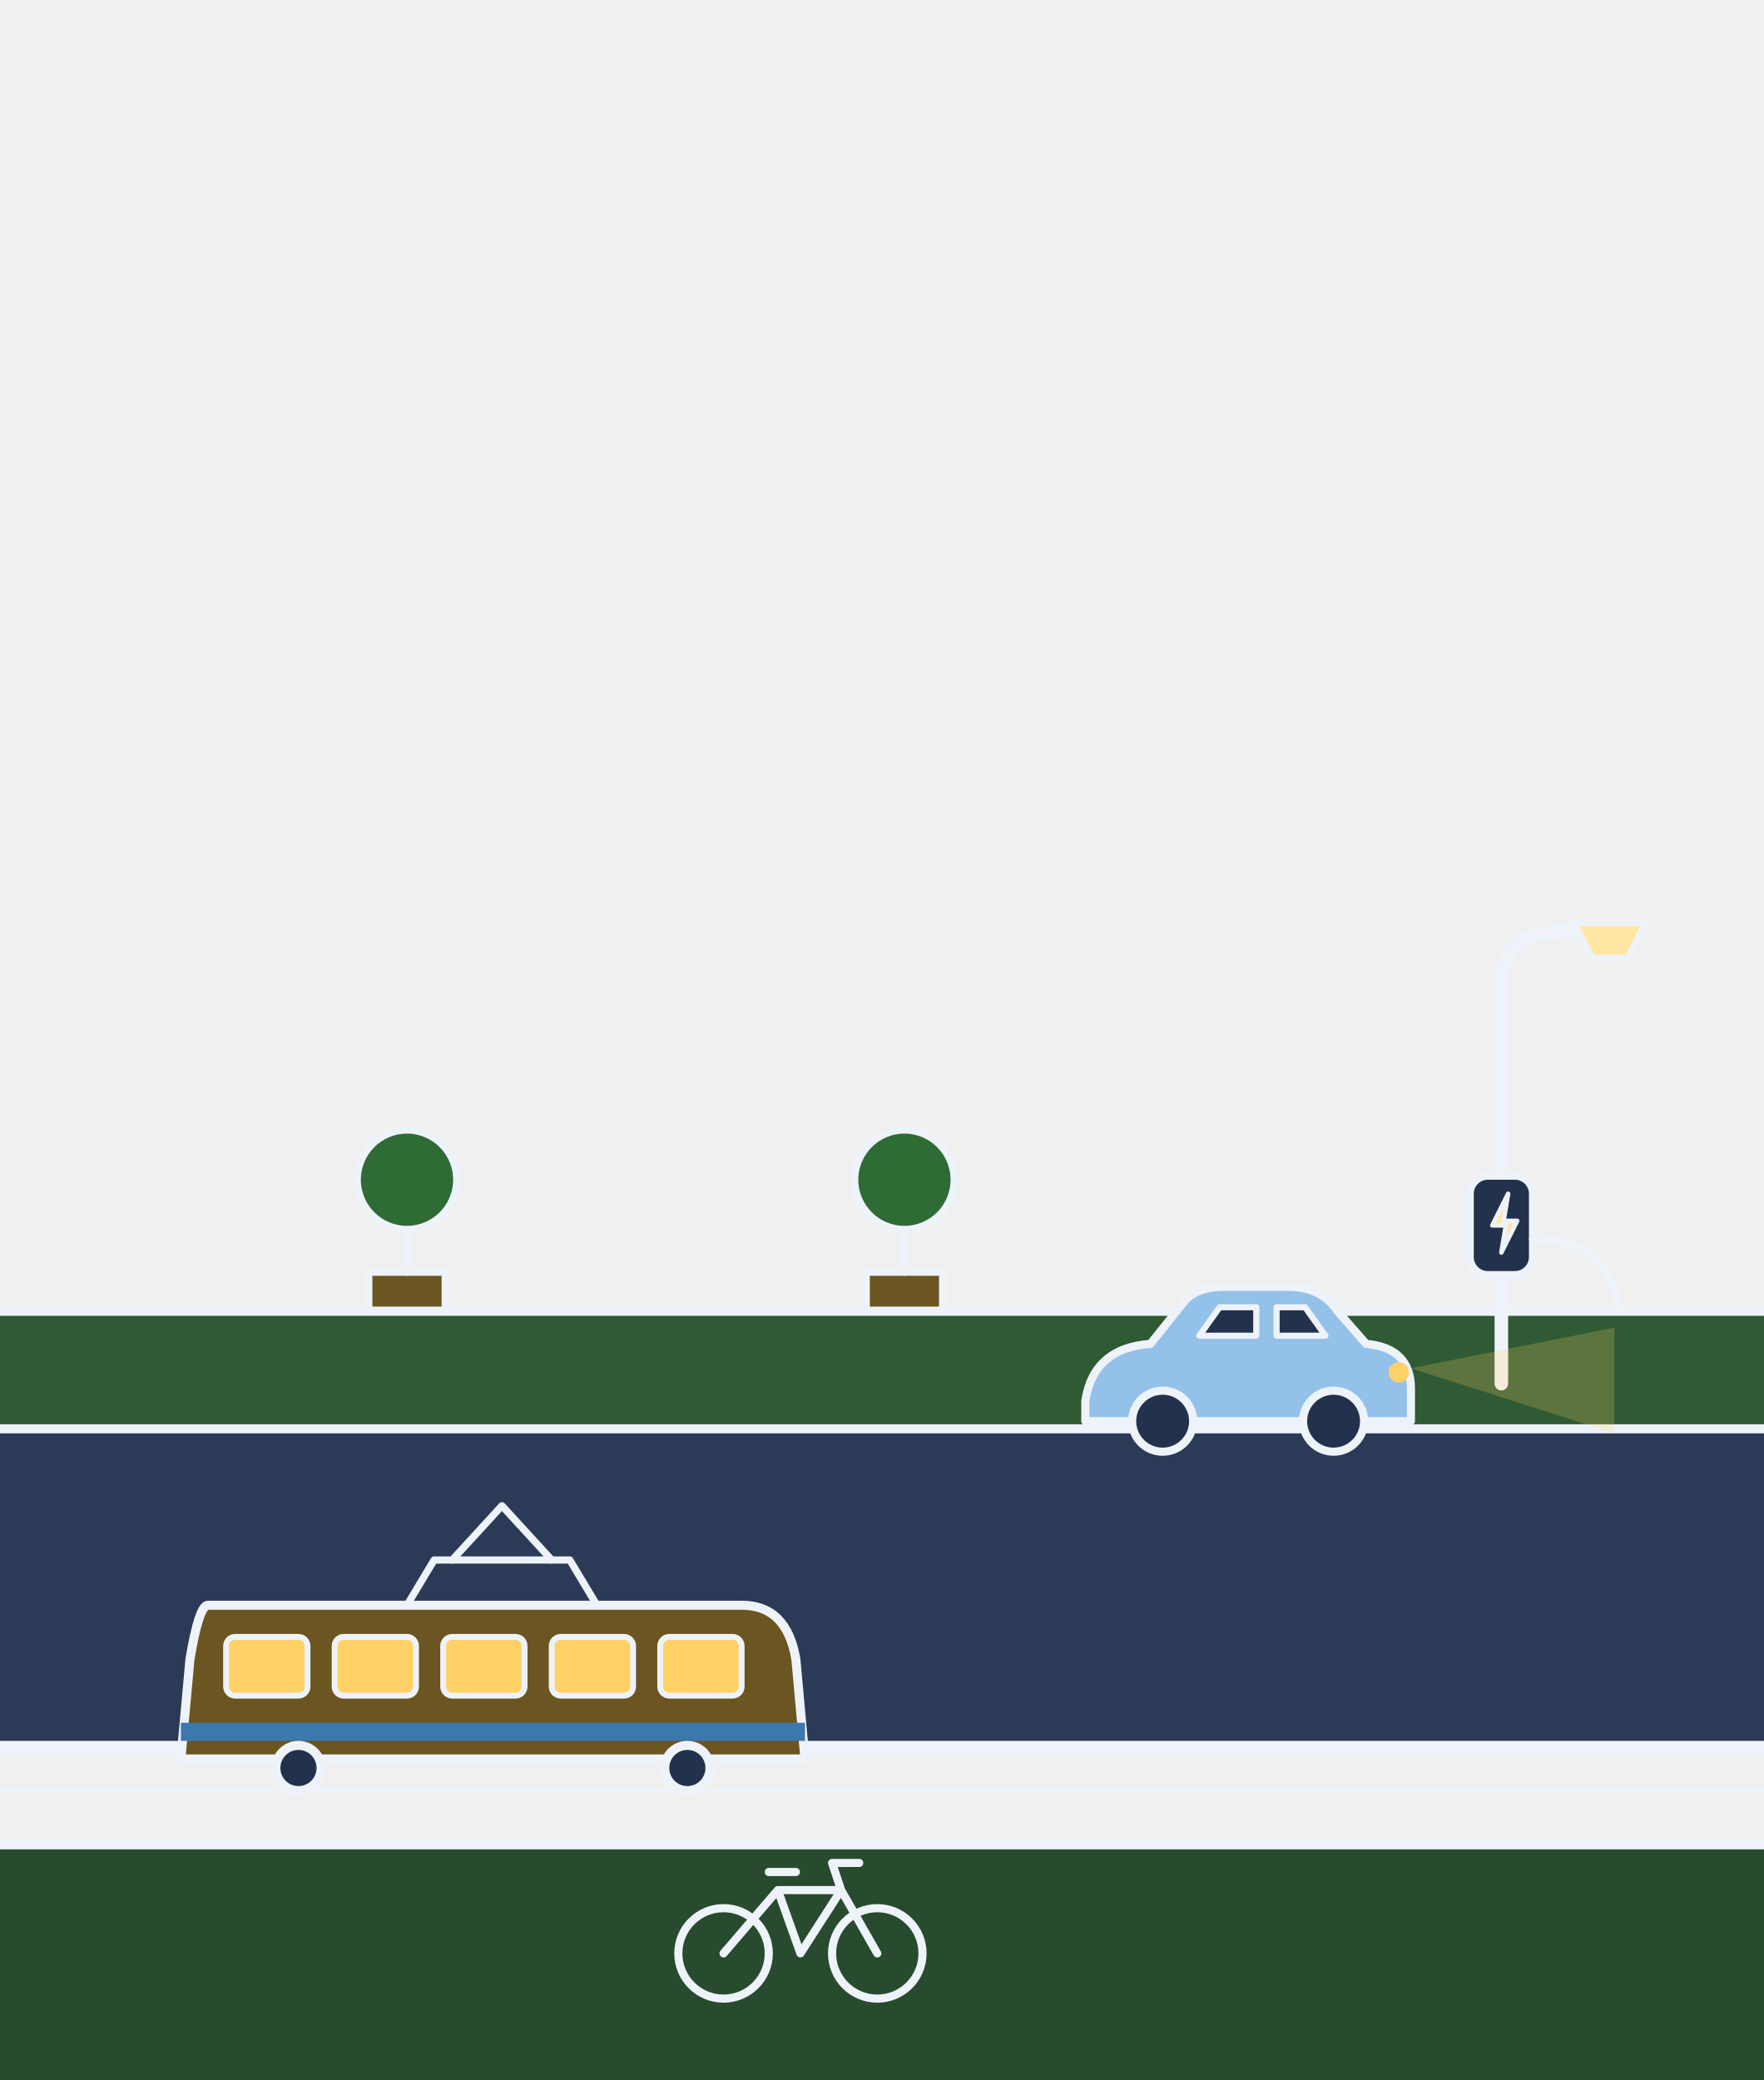
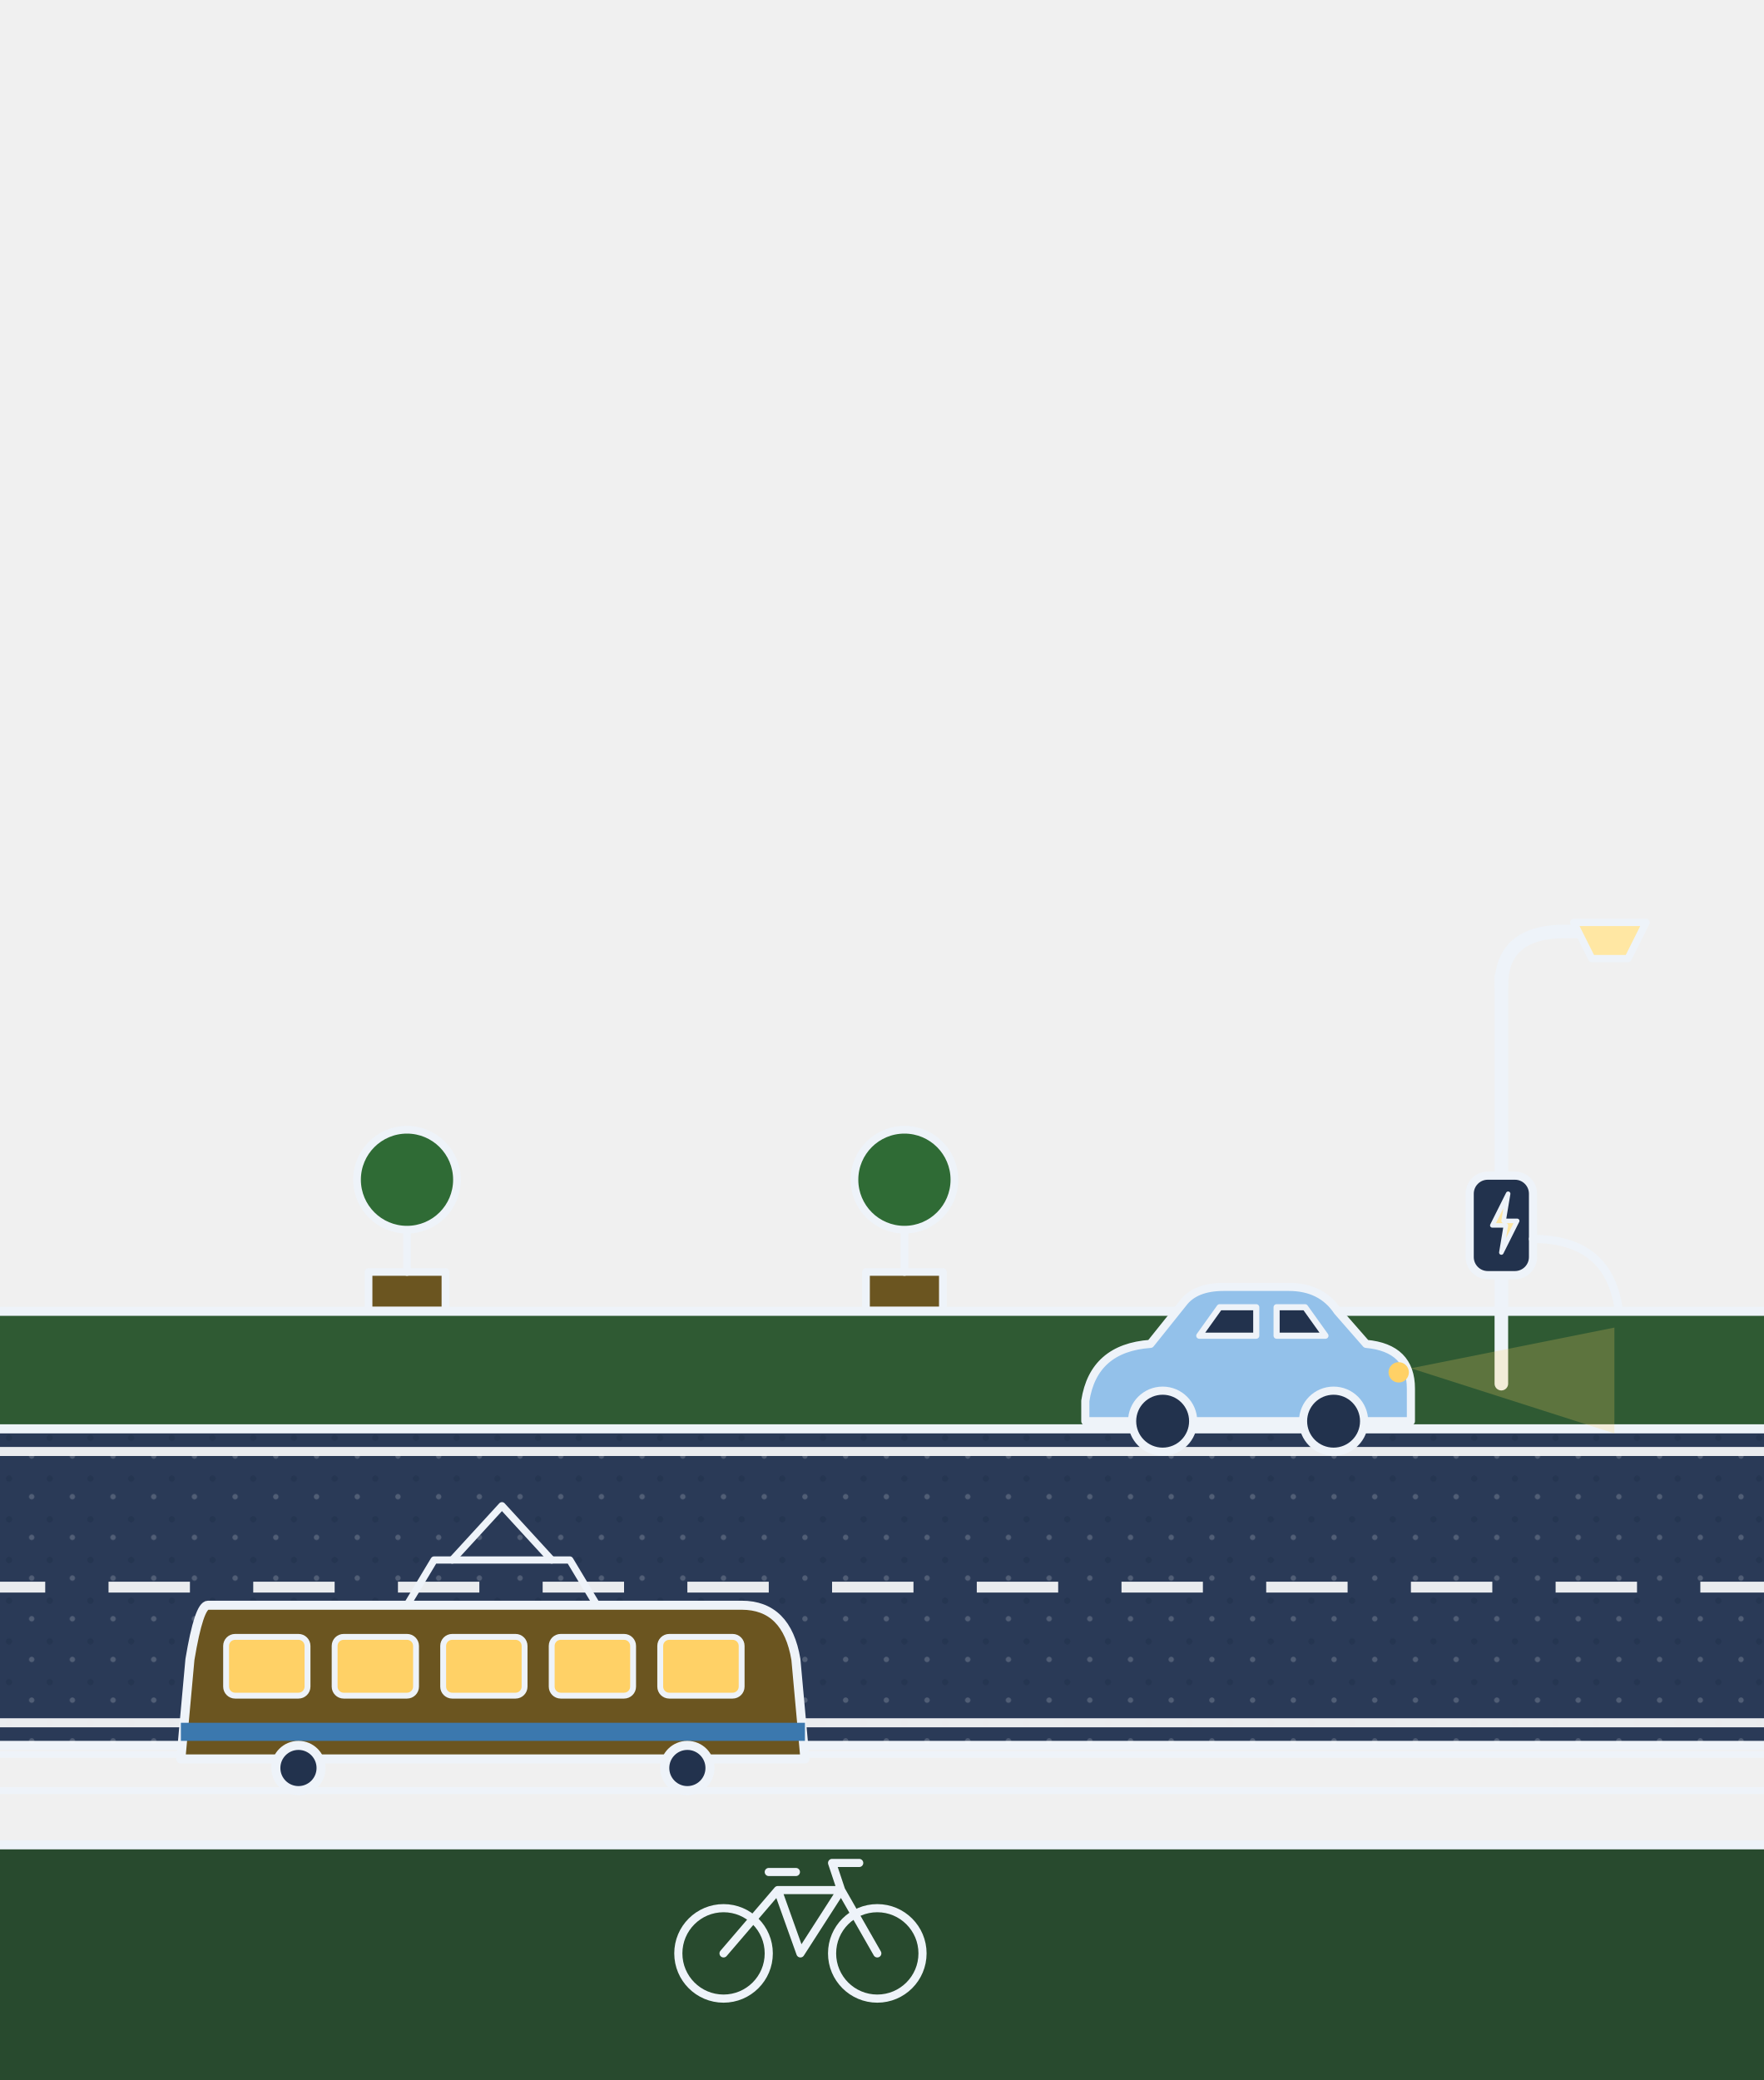
<svg xmlns="http://www.w3.org/2000/svg" viewBox="0 0 390 460" width="390" height="460" overflow="visible" aria-hidden="true">
  <defs>
    <filter id="shcitynight" x="-10%" y="-10%" width="120%" height="130%">
      <feDropShadow dx="0" dy="3" stdDeviation="2" flood-color="#000" flood-opacity=".18" />
    </filter>
    <filter id="blcitynight" x="-30%" y="-30%" width="160%" height="160%">
      <feGaussianBlur stdDeviation="4.5" />
    </filter>
    <filter id="bl2citynight" x="-30%" y="-30%" width="160%" height="160%">
      <feGaussianBlur stdDeviation="1.2" />
    </filter>
  </defs>
  <rect x="-40" y="290" width="470" height="26" fill="#2F5A33" stroke="#EEF3F9" stroke-width="2" stroke-linejoin="round" stroke-linecap="round" />
-   <rect x="-40" y="316" width="470" height="70" fill="#2A3A57" stroke="#EEF3F9" stroke-width="2" stroke-linejoin="round" stroke-linecap="round" />
+   <defs>
+     <pattern id="aspcitynight" width="9" height="9" patternUnits="userSpaceOnUse">
+       <circle cx="2" cy="3" r=".7" fill="#16233A" fill-opacity=".18" />
+       <circle cx="7" cy="7" r=".6" fill="#FFFFFF" fill-opacity=".18" />
+     </pattern>
+   </defs>
+   <rect x="-40" y="316" width="470" height="70" fill="#2A3A57" stroke="#EEF3F9" stroke-width="2" />
+   <rect x="-40" y="316" width="470" height="70" fill="url(#aspcitynight)" />
+   <path d="M-40 321 H430 M-40 381 H430" stroke="#FFFFFF" stroke-opacity=".9" stroke-width="2" />
+   <path d="M-40 351.0 H430" stroke="#FFFFFF" stroke-opacity=".9" stroke-width="2.4" stroke-dasharray="18 14" />
  <path d="M-40 388 H430 M-40 396 H430" stroke="#EEF3F9" stroke-width="1.5" />
  <g transform="translate(40 355)">
    <g stroke="#EEF3F9" stroke-width="2" stroke-linejoin="round" stroke-linecap="round">
      <path d="M6 0 H124 Q134 0 136 12 L138 34 H0 L2 12 Q4 0 6 0Z" fill="#6B5520" />
      <path d="M50 0 L56 -10 H86 L92 0" fill="none" stroke-width="1.6" />
      <path d="M60 -10 L71 -22 M71 -22 L82 -10" fill="none" stroke-width="1.6" />
      <rect x="10" y="7" width="18" height="13" rx="2" fill="#FFD166" stroke-width="1.3" />
      <rect x="34" y="7" width="18" height="13" rx="2" fill="#FFD166" stroke-width="1.3" />
      <rect x="58" y="7" width="18" height="13" rx="2" fill="#FFD166" stroke-width="1.3" />
      <rect x="82" y="7" width="18" height="13" rx="2" fill="#FFD166" stroke-width="1.3" />
      <rect x="106" y="7" width="18" height="13" rx="2" fill="#FFD166" stroke-width="1.3" />
      <rect x="0" y="26" width="138" height="4" fill="#3B78AE" stroke="none" />
      <circle cx="26" cy="36" r="5" fill="#22324D" />
      <circle cx="112" cy="36" r="5" fill="#22324D" />
    </g>
  </g>
  <rect x="-40" y="408" width="470" height="160" fill="#284A2E" stroke="#EEF3F9" stroke-width="2" stroke-linejoin="round" stroke-linecap="round" />
  <g transform="translate(332 216)">
    <g stroke="#EEF3F9" stroke-width="2" stroke-linejoin="round" stroke-linecap="round">
      <path d="M0 0 V90" stroke-width="3" />
      <path d="M0 2 Q0 -10 14 -10 H22" fill="none" stroke-width="3" />
      <path d="M16 -12 H32 L28 -4 H20Z" fill="#FFE7A3" stroke-width="1.6" />
      <rect x="-7" y="44" width="14" height="22" rx="4" fill="#22324D" stroke-width="1.8" />
      <path d="M1.5 48 L-2 55 H1 L0 61 L3.5 54 H0.5Z" fill="#FFE7A3" stroke-width="1" />
      <path d="M7 58 Q24 58 26 74" fill="none" stroke-width="1.8" />
    </g>
  </g>
  <g transform="translate(240 290) scale(.9)">
    <g stroke="#EEF3F9" stroke-width="2" stroke-linejoin="round" stroke-linecap="round">
      <path d="M0 22 Q2 9 16 8 L24 -2 Q27 -6 34 -6 H50 Q58 -6 62 0 L69 8 Q80 9 80 19 V27 H0Z" fill="#93C1EA" />
      <path d="M28 6 L33 -1 H42 V6Z M47 6 V-1 H54 L59 6Z" fill="#22324D" stroke-width="1.5" />
      <circle cx="19" cy="27" r="7.5" fill="#22324D" />
      <circle cx="61" cy="27" r="7.5" fill="#22324D" />
      <path d="M80 14 L130 4 L130 30 Z" fill="#FFD166" opacity=".22" stroke="none" />
      <circle cx="77" cy="15" r="2.5" fill="#FFD166" stroke="none" />
    </g>
  </g>
  <g transform="translate(90 266) scale(.85)">
    <g stroke="#EEF3F9" stroke-width="2" stroke-linejoin="round" stroke-linecap="round">
      <rect x="-10" y="18" width="20" height="10" fill="#6B5520" />
      <line x1="0" y1="0" x2="0" y2="18" />
      <circle cy="-6" r="13" fill="#2F6B35" />
    </g>
  </g>
  <g transform="translate(200 266) scale(.85)">
    <g stroke="#EEF3F9" stroke-width="2" stroke-linejoin="round" stroke-linecap="round">
      <rect x="-10" y="18" width="20" height="10" fill="#6B5520" />
      <line x1="0" y1="0" x2="0" y2="18" />
      <circle cy="-6" r="13" fill="#2F6B35" />
    </g>
  </g>
  <g transform="translate(160 420)">
    <g stroke="#EEF3F9" stroke-width="1.8" stroke-linejoin="round" stroke-linecap="round" fill="none">
      <circle cx="0" cy="12" r="10" />
      <circle cx="34" cy="12" r="10" />
      <path d="M0 12 L12 -2 H26 L34 12 M12 -2 L17 12 L26 -2 M10 -6 H16 M26 -2 L24 -8 H30" />
    </g>
  </g>
</svg>
